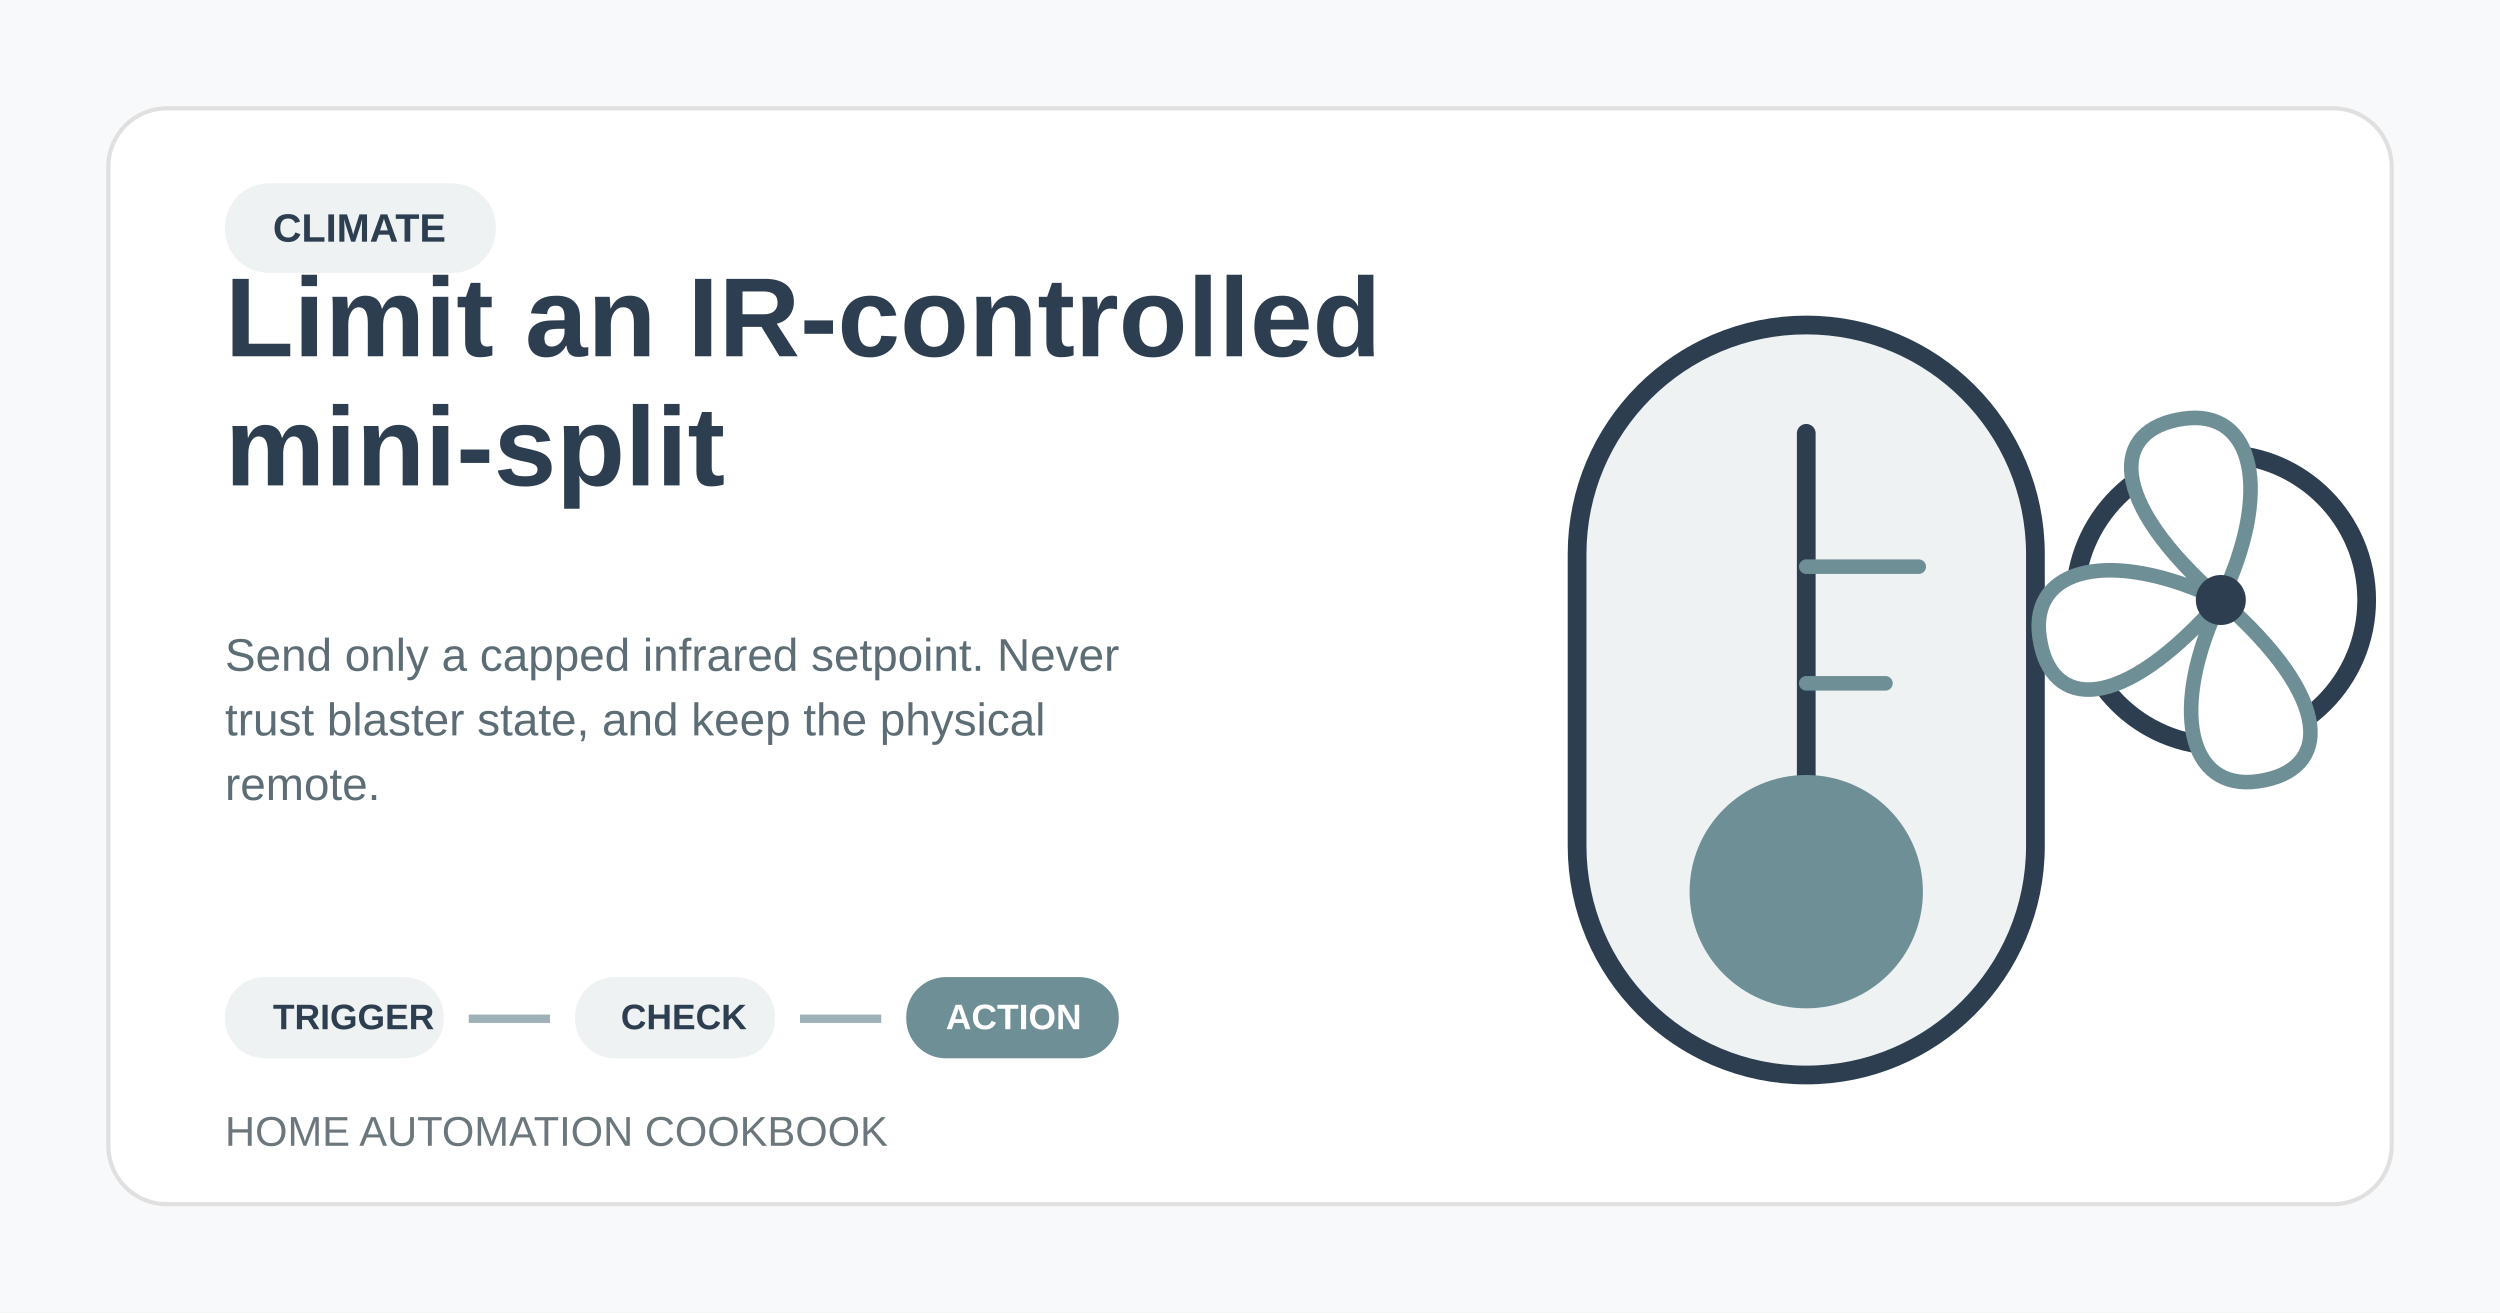
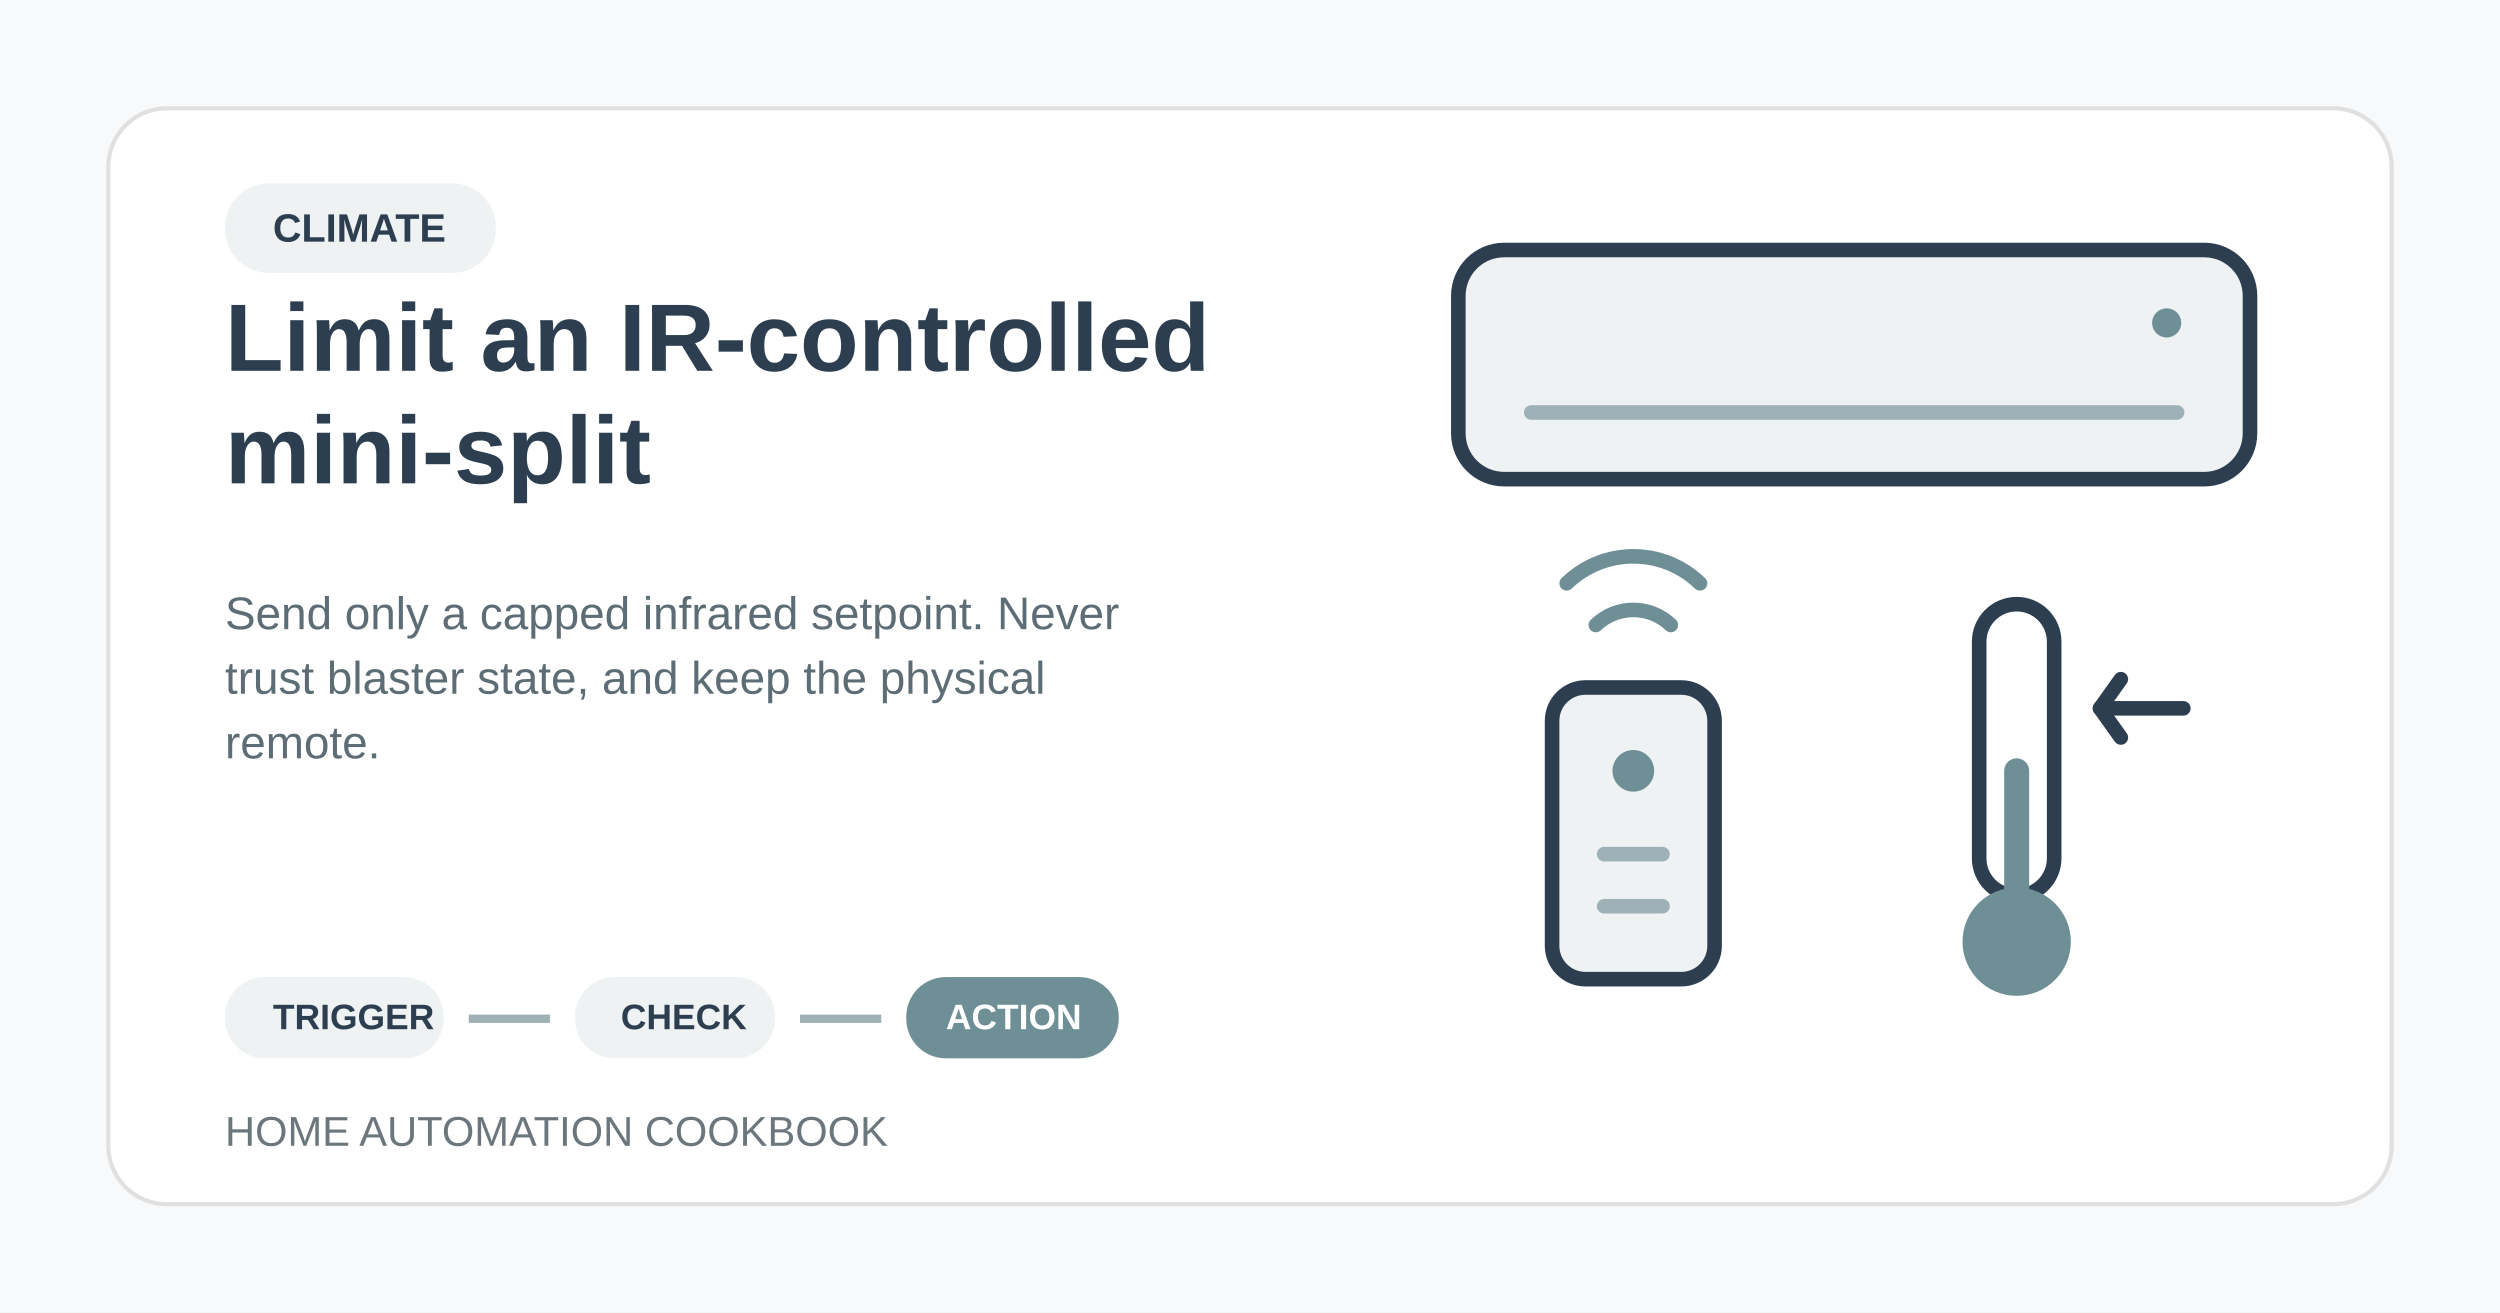
<svg xmlns="http://www.w3.org/2000/svg" width="1200" height="630" viewBox="0 0 1200 630" role="img" aria-labelledby="title desc">
  <style>
  @media (prefers-color-scheme: dark) {
    rect[fill="#f8f9fa"] { fill: #14191c; }
    rect[fill="#ffffff"], path[fill="#ffffff"] { fill: #1d2428; }
    [fill="#eef2f3"] { fill: #293238; }
    text[fill="#2c3e50"], circle[fill="#2c3e50"] { fill: #e7edef; }
    text[fill="#5d6d75"], text[fill="#6b777c"] { fill: #b7c2c6; }
    [stroke="#2c3e50"] { stroke: #d7e0e3; }
    [stroke="#9db1b6"] { stroke: #72858c; }
    [stroke="#e0e0e0"] { stroke: #3d494f; }
  }
</style>
  <rect width="1200" height="630" fill="#f8f9fa" />
  <rect x="52" y="52" width="1096" height="526" rx="28" fill="#ffffff" stroke="#e0e0e0" stroke-width="2" />
  <rect x="108" y="88" width="130" height="43" rx="21" fill="#eef2f3" />
  <text x="131" y="116" fill="#2c3e50" font-family="Segoe UI, Arial, sans-serif" font-size="19" font-weight="600">CLIMATE</text>
-   <text x="108" y="171" fill="#2c3e50" font-family="Segoe UI, Arial, sans-serif" font-size="54" font-weight="700">Limit an IR-controlled</text>
-   <text x="108" y="233" fill="#2c3e50" font-family="Segoe UI, Arial, sans-serif" font-size="54" font-weight="700">mini-split</text>
-   <text x="108" y="322" fill="#5d6d75" font-family="Segoe UI, Arial, sans-serif" font-size="22">Send only a capped infrared setpoint. Never</text>
-   <text x="108" y="353" fill="#5d6d75" font-family="Segoe UI, Arial, sans-serif" font-size="22">trust blaster state, and keep the physical</text>
-   <text x="108" y="384" fill="#5d6d75" font-family="Segoe UI, Arial, sans-serif" font-size="22">remote.</text>
+   <text x="108" y="178" fill="#2c3e50" font-family="Segoe UI, Arial, sans-serif" font-size="46" font-weight="700">Limit an IR-controlled</text>
+   <text x="108" y="232" fill="#2c3e50" font-family="Segoe UI, Arial, sans-serif" font-size="46" font-weight="700">mini-split</text>
+   <text x="108" y="302" fill="#5d6d75" font-family="Segoe UI, Arial, sans-serif" font-size="22">Send only a capped infrared setpoint. Never</text>
+   <text x="108" y="333" fill="#5d6d75" font-family="Segoe UI, Arial, sans-serif" font-size="22">trust blaster state, and keep the physical</text>
+   <text x="108" y="364" fill="#5d6d75" font-family="Segoe UI, Arial, sans-serif" font-size="22">remote.</text>
  <g transform="translate(108 469)" font-family="Segoe UI, Arial, sans-serif" font-size="17" font-weight="600">
    <rect width="105" height="39" rx="19" fill="#eef2f3" />
    <text x="23" y="25" fill="#2c3e50">TRIGGER</text>
    <path d="M117 20h39" stroke="#9db1b6" stroke-width="4" />
    <rect x="168" width="96" height="39" rx="19" fill="#eef2f3" />
    <text x="190" y="25" fill="#2c3e50">CHECK</text>
    <path d="M276 20h39" stroke="#9db1b6" stroke-width="4" />
    <rect x="327" width="102" height="39" rx="19" fill="#6f8f96" />
    <text x="346" y="25" fill="#ffffff">ACTION</text>
  </g>
-   <g transform="translate(680 118)" fill="none" stroke="#2c3e50" stroke-width="9" stroke-linecap="round" stroke-linejoin="round">
-     <rect x="77" y="38" width="220" height="360" rx="110" fill="#eef2f3" />
-     <path d="M187 90v190" />
-     <circle cx="187" cy="310" r="56" fill="#6f8f96" stroke="none" />
-     <path d="M187 154h54M187 210h38" stroke="#6f8f96" stroke-width="7" />
-     <circle cx="386" cy="170" r="70" />
-     <path d="M386 170c-55-48-53-82-18-87 34-5 43 35 18 87zm0 0c55 48 53 82 18 87-34 5-43-35-18-87zm0 0c-48 55-82 53-87 18-5-34 35-43 87-18z" fill="#ffffff" stroke="#6f8f96" stroke-width="7" />
-     <circle cx="386" cy="170" r="12" fill="#2c3e50" stroke="none" />
+   <g fill="none" stroke="#2c3e50" stroke-width="7" stroke-linecap="round" stroke-linejoin="round">
+     <rect x="700" y="120" width="380" height="110" rx="22" fill="#eef2f3" />
+     <path d="M735 198h310" stroke="#9db1b6" />
+     <circle cx="1040" cy="155" r="7" fill="#6f8f96" stroke="none" />
+     <rect x="745" y="330" width="78" height="140" rx="16" fill="#eef2f3" />
+     <circle cx="784" cy="370" r="10" fill="#6f8f96" stroke="none" />
+     <path d="M770 410h28M770 435h28" stroke="#9db1b6" />
+     <path d="M766 300a26 26 0 0 1 36 0M752 280a46 46 0 0 1 64 0" stroke="#6f8f96" />
+     <rect x="950" y="290" width="36" height="140" rx="18" fill="#ffffff" />
+     <circle cx="968" cy="452" r="26" fill="#6f8f96" stroke="none" />
+     <path d="M968 440v-70" stroke="#6f8f96" stroke-width="12" />
+     <path d="M1008 340h40" stroke="#2c3e50" />
+     <path d="M1018 326l-10 14 10 14" stroke="#2c3e50" />
  </g>
  <text x="108" y="550" fill="#6b777c" font-family="Segoe UI, Arial, sans-serif" font-size="20">HOME AUTOMATION COOKBOOK</text>
</svg>
